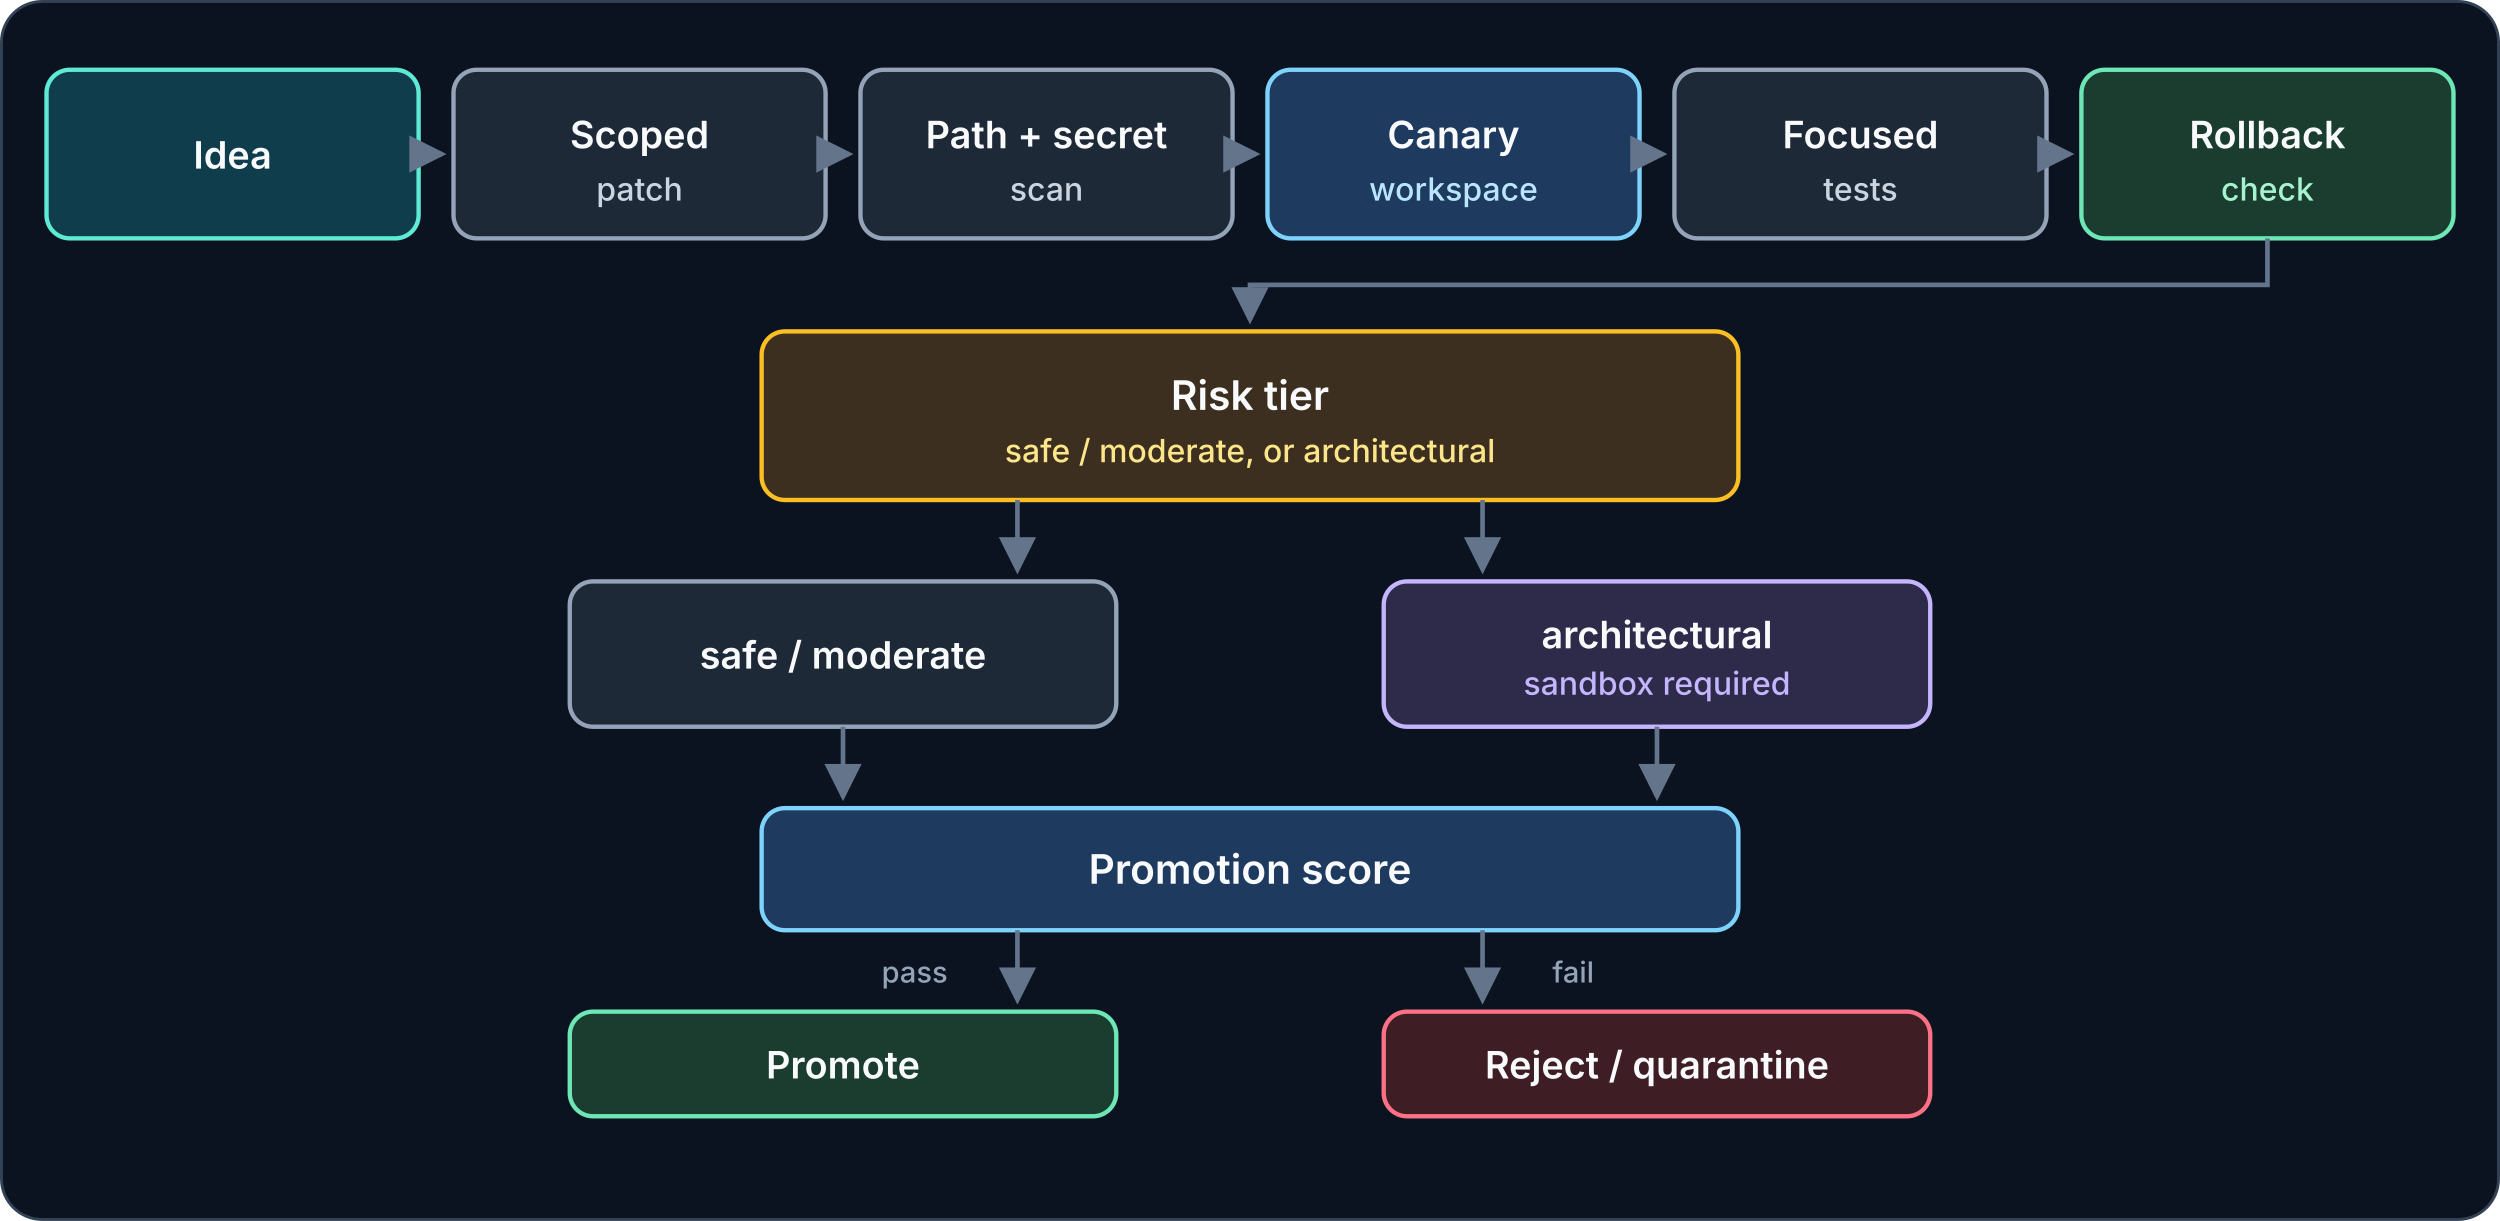
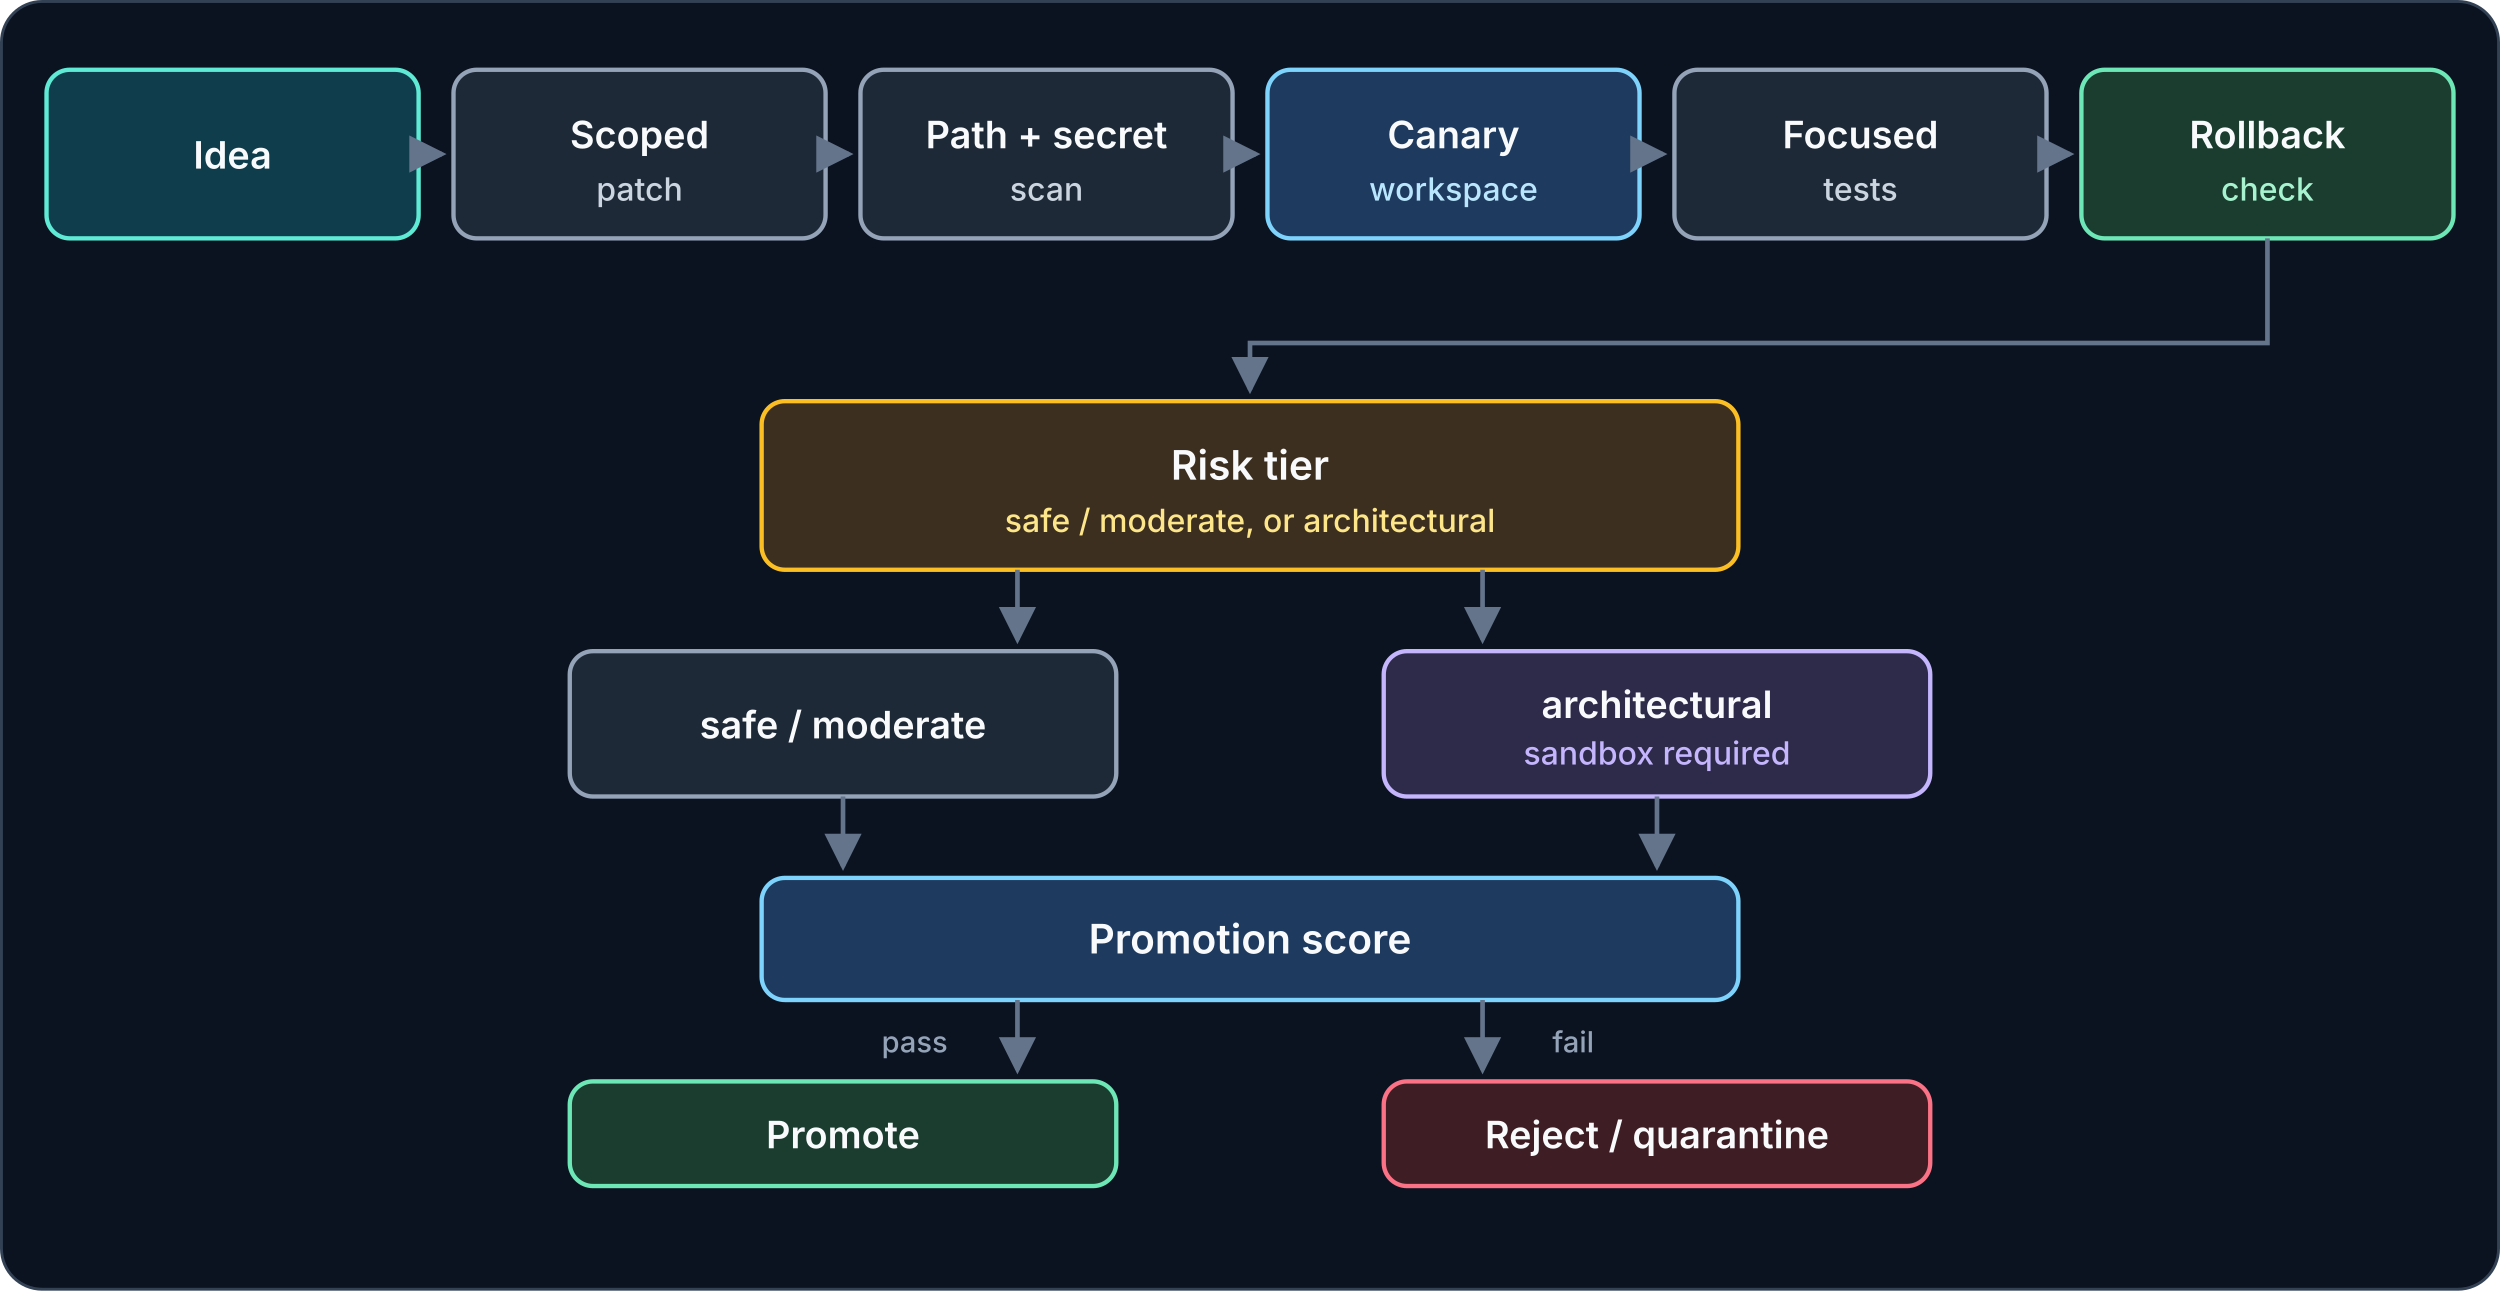
- <svg xmlns="http://www.w3.org/2000/svg" viewBox="0 0 860 420" role="img" aria-labelledby="title desc">
+ <svg xmlns="http://www.w3.org/2000/svg" viewBox="0 0 860 444" role="img" aria-labelledby="title desc">
  <defs>
    <marker id="arrow" markerWidth="8" markerHeight="8" refX="7" refY="4" orient="auto">
      <path d="M0,0 L8,4 L0,8 Z" fill="#64748b" />
    </marker>
  </defs>
-   <rect x="0.5" y="0.5" width="859" height="419" rx="14" fill="#0b1220" stroke="#334155" stroke-width="1" />
+   <rect x="0.5" y="0.5" width="859" height="443" rx="14" fill="#0b1220" stroke="#334155" stroke-width="1" />
  <rect x="16" y="24" width="128" height="58" rx="8" fill="#0f3d4c" stroke="#5eead4" stroke-width="1.5" />
  <text x="80" y="58" text-anchor="middle" fill="#f8fafc" font-family="ui-sans-serif, system-ui, -apple-system, sans-serif" font-size="13" font-weight="600">Idea</text>
  <rect x="156" y="24" width="128" height="58" rx="8" fill="#1e2937" stroke="#94a3b8" stroke-width="1.5" />
  <text x="220" y="51" text-anchor="middle" fill="#f8fafc" font-family="ui-sans-serif, system-ui, -apple-system, sans-serif" font-size="13" font-weight="600">Scoped</text>
  <text x="220" y="69" text-anchor="middle" fill="#cbd5e1" font-family="ui-sans-serif, system-ui, -apple-system, sans-serif" font-size="11" font-weight="500">patch</text>
  <rect x="296" y="24" width="128" height="58" rx="8" fill="#1e2937" stroke="#94a3b8" stroke-width="1.5" />
  <text x="360" y="51" text-anchor="middle" fill="#f8fafc" font-family="ui-sans-serif, system-ui, -apple-system, sans-serif" font-size="13" font-weight="600">Path + secret</text>
  <text x="360" y="69" text-anchor="middle" fill="#cbd5e1" font-family="ui-sans-serif, system-ui, -apple-system, sans-serif" font-size="11" font-weight="500">scan</text>
  <rect x="436" y="24" width="128" height="58" rx="8" fill="#1e3a5f" stroke="#7dd3fc" stroke-width="1.5" />
  <text x="500" y="51" text-anchor="middle" fill="#f8fafc" font-family="ui-sans-serif, system-ui, -apple-system, sans-serif" font-size="13" font-weight="600">Canary</text>
  <text x="500" y="69" text-anchor="middle" fill="#bae6fd" font-family="ui-sans-serif, system-ui, -apple-system, sans-serif" font-size="11" font-weight="500">workspace</text>
  <rect x="576" y="24" width="128" height="58" rx="8" fill="#1e2937" stroke="#94a3b8" stroke-width="1.5" />
  <text x="640" y="51" text-anchor="middle" fill="#f8fafc" font-family="ui-sans-serif, system-ui, -apple-system, sans-serif" font-size="13" font-weight="600">Focused</text>
  <text x="640" y="69" text-anchor="middle" fill="#cbd5e1" font-family="ui-sans-serif, system-ui, -apple-system, sans-serif" font-size="11" font-weight="500">tests</text>
  <rect x="716" y="24" width="128" height="58" rx="8" fill="#1a3d2f" stroke="#6ee7b7" stroke-width="1.5" />
  <text x="780" y="51" text-anchor="middle" fill="#f8fafc" font-family="ui-sans-serif, system-ui, -apple-system, sans-serif" font-size="13" font-weight="600">Rollback</text>
  <text x="780" y="69" text-anchor="middle" fill="#a7f3d0" font-family="ui-sans-serif, system-ui, -apple-system, sans-serif" font-size="11" font-weight="500">check</text>
  <path d="M144 53 H152" fill="none" stroke="#64748b" stroke-width="1.6" marker-end="url(#arrow)" />
  <path d="M284 53 H292" fill="none" stroke="#64748b" stroke-width="1.6" marker-end="url(#arrow)" />
  <path d="M424 53 H432" fill="none" stroke="#64748b" stroke-width="1.6" marker-end="url(#arrow)" />
  <path d="M564 53 H572" fill="none" stroke="#64748b" stroke-width="1.6" marker-end="url(#arrow)" />
  <path d="M704 53 H712" fill="none" stroke="#64748b" stroke-width="1.6" marker-end="url(#arrow)" />
-   <path d="M780 82 V98 H430 V110" fill="none" stroke="#64748b" stroke-width="1.6" marker-end="url(#arrow)" />
-   <rect x="262" y="114" width="336" height="58" rx="8" fill="#3d2f1f" stroke="#fbbf24" stroke-width="1.5" />
-   <text x="430" y="141" text-anchor="middle" fill="#f8fafc" font-family="ui-sans-serif, system-ui, -apple-system, sans-serif" font-size="14" font-weight="600">Risk tier</text>
-   <text x="430" y="159" text-anchor="middle" fill="#fde68a" font-family="ui-sans-serif, system-ui, -apple-system, sans-serif" font-size="11" font-weight="500">safe / moderate, or architectural</text>
-   <path d="M350 172 V196" fill="none" stroke="#64748b" stroke-width="1.6" marker-end="url(#arrow)" />
-   <path d="M510 172 V196" fill="none" stroke="#64748b" stroke-width="1.6" marker-end="url(#arrow)" />
-   <rect x="196" y="200" width="188" height="50" rx="8" fill="#1e2937" stroke="#94a3b8" stroke-width="1.5" />
-   <text x="290" y="230" text-anchor="middle" fill="#f8fafc" font-family="ui-sans-serif, system-ui, -apple-system, sans-serif" font-size="13" font-weight="600">safe / moderate</text>
-   <rect x="476" y="200" width="188" height="50" rx="8" fill="#2d2a4a" stroke="#c4b5fd" stroke-width="1.5" />
-   <text x="570" y="223" text-anchor="middle" fill="#f8fafc" font-family="ui-sans-serif, system-ui, -apple-system, sans-serif" font-size="13" font-weight="600">architectural</text>
-   <text x="570" y="239" text-anchor="middle" fill="#c4b5fd" font-family="ui-sans-serif, system-ui, -apple-system, sans-serif" font-size="11" font-weight="500">sandbox required</text>
-   <path d="M290 250 V274" fill="none" stroke="#64748b" stroke-width="1.6" marker-end="url(#arrow)" />
-   <path d="M570 250 V274" fill="none" stroke="#64748b" stroke-width="1.6" marker-end="url(#arrow)" />
-   <rect x="262" y="278" width="336" height="42" rx="8" fill="#1e3a5f" stroke="#7dd3fc" stroke-width="1.5" />
-   <text x="430" y="304" text-anchor="middle" fill="#f8fafc" font-family="ui-sans-serif, system-ui, -apple-system, sans-serif" font-size="14" font-weight="600">Promotion score</text>
-   <path d="M350 320 V344" fill="none" stroke="#64748b" stroke-width="1.6" marker-end="url(#arrow)" />
-   <path d="M510 320 V344" fill="none" stroke="#64748b" stroke-width="1.6" marker-end="url(#arrow)" />
-   <text x="326" y="338" text-anchor="end" fill="#94a3b8" font-family="ui-sans-serif, system-ui, -apple-system, sans-serif" font-size="10" font-weight="500">pass</text>
-   <text x="534" y="338" text-anchor="start" fill="#94a3b8" font-family="ui-sans-serif, system-ui, -apple-system, sans-serif" font-size="10" font-weight="500">fail</text>
-   <rect x="196" y="348" width="188" height="36" rx="8" fill="#1a3d2f" stroke="#6ee7b7" stroke-width="1.5" />
-   <text x="290" y="371" text-anchor="middle" fill="#f8fafc" font-family="ui-sans-serif, system-ui, -apple-system, sans-serif" font-size="13" font-weight="600">Promote</text>
-   <rect x="476" y="348" width="188" height="36" rx="8" fill="#3f1d24" stroke="#fb7185" stroke-width="1.5" />
-   <text x="570" y="371" text-anchor="middle" fill="#f8fafc" font-family="ui-sans-serif, system-ui, -apple-system, sans-serif" font-size="13" font-weight="600">Reject / quarantine</text>
+   <path d="M780 82 V118 H430 V134" fill="none" stroke="#64748b" stroke-width="1.6" marker-end="url(#arrow)" />
+   <rect x="262" y="138" width="336" height="58" rx="8" fill="#3d2f1f" stroke="#fbbf24" stroke-width="1.5" />
+   <text x="430" y="165" text-anchor="middle" fill="#f8fafc" font-family="ui-sans-serif, system-ui, -apple-system, sans-serif" font-size="14" font-weight="600">Risk tier</text>
+   <text x="430" y="183" text-anchor="middle" fill="#fde68a" font-family="ui-sans-serif, system-ui, -apple-system, sans-serif" font-size="11" font-weight="500">safe / moderate, or architectural</text>
+   <path d="M350 196 V220" fill="none" stroke="#64748b" stroke-width="1.6" marker-end="url(#arrow)" />
+   <path d="M510 196 V220" fill="none" stroke="#64748b" stroke-width="1.6" marker-end="url(#arrow)" />
+   <rect x="196" y="224" width="188" height="50" rx="8" fill="#1e2937" stroke="#94a3b8" stroke-width="1.5" />
+   <text x="290" y="254" text-anchor="middle" fill="#f8fafc" font-family="ui-sans-serif, system-ui, -apple-system, sans-serif" font-size="13" font-weight="600">safe / moderate</text>
+   <rect x="476" y="224" width="188" height="50" rx="8" fill="#2d2a4a" stroke="#c4b5fd" stroke-width="1.5" />
+   <text x="570" y="247" text-anchor="middle" fill="#f8fafc" font-family="ui-sans-serif, system-ui, -apple-system, sans-serif" font-size="13" font-weight="600">architectural</text>
+   <text x="570" y="263" text-anchor="middle" fill="#c4b5fd" font-family="ui-sans-serif, system-ui, -apple-system, sans-serif" font-size="11" font-weight="500">sandbox required</text>
+   <path d="M290 274 V298" fill="none" stroke="#64748b" stroke-width="1.6" marker-end="url(#arrow)" />
+   <path d="M570 274 V298" fill="none" stroke="#64748b" stroke-width="1.6" marker-end="url(#arrow)" />
+   <rect x="262" y="302" width="336" height="42" rx="8" fill="#1e3a5f" stroke="#7dd3fc" stroke-width="1.5" />
+   <text x="430" y="328" text-anchor="middle" fill="#f8fafc" font-family="ui-sans-serif, system-ui, -apple-system, sans-serif" font-size="14" font-weight="600">Promotion score</text>
+   <path d="M350 344 V368" fill="none" stroke="#64748b" stroke-width="1.6" marker-end="url(#arrow)" />
+   <path d="M510 344 V368" fill="none" stroke="#64748b" stroke-width="1.6" marker-end="url(#arrow)" />
+   <text x="326" y="362" text-anchor="end" fill="#94a3b8" font-family="ui-sans-serif, system-ui, -apple-system, sans-serif" font-size="10" font-weight="500">pass</text>
+   <text x="534" y="362" text-anchor="start" fill="#94a3b8" font-family="ui-sans-serif, system-ui, -apple-system, sans-serif" font-size="10" font-weight="500">fail</text>
+   <rect x="196" y="372" width="188" height="36" rx="8" fill="#1a3d2f" stroke="#6ee7b7" stroke-width="1.5" />
+   <text x="290" y="395" text-anchor="middle" fill="#f8fafc" font-family="ui-sans-serif, system-ui, -apple-system, sans-serif" font-size="13" font-weight="600">Promote</text>
+   <rect x="476" y="372" width="188" height="36" rx="8" fill="#3f1d24" stroke="#fb7185" stroke-width="1.5" />
+   <text x="570" y="395" text-anchor="middle" fill="#f8fafc" font-family="ui-sans-serif, system-ui, -apple-system, sans-serif" font-size="13" font-weight="600">Reject / quarantine</text>
</svg>
